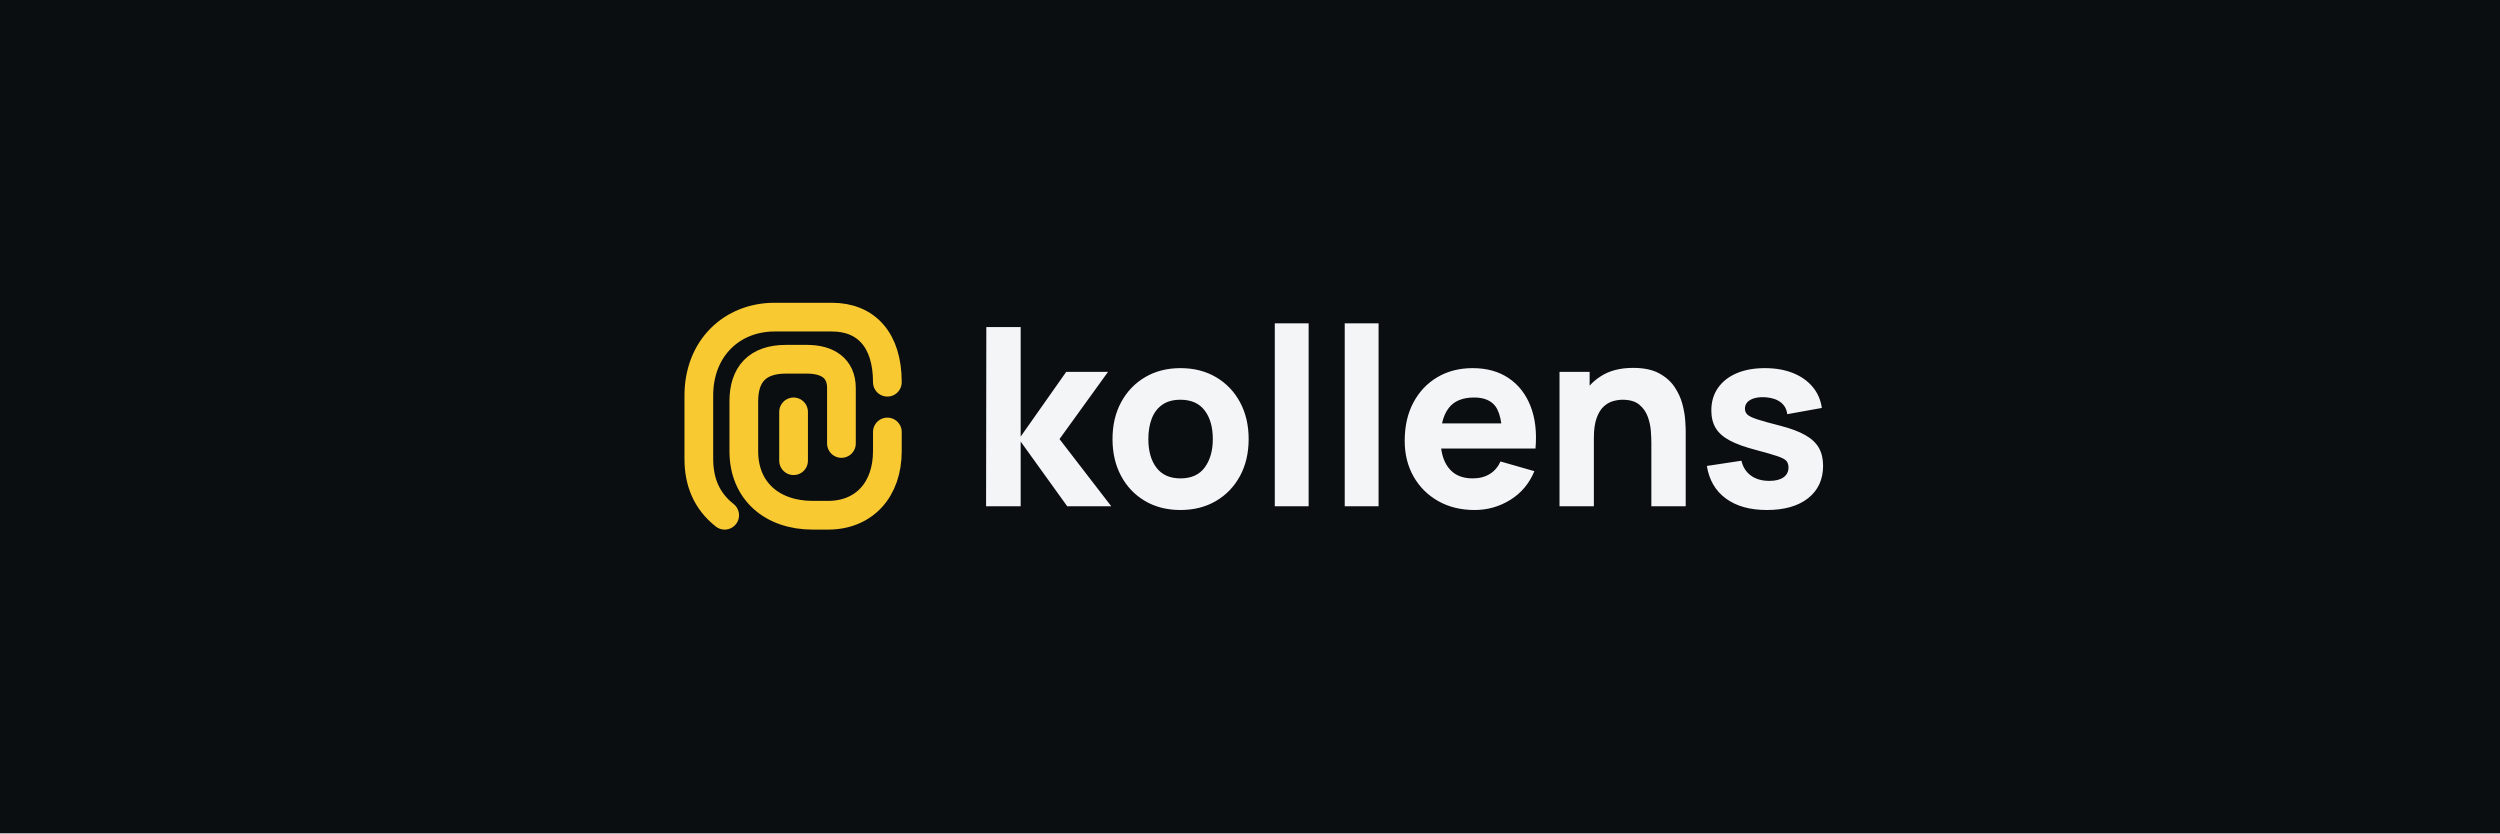
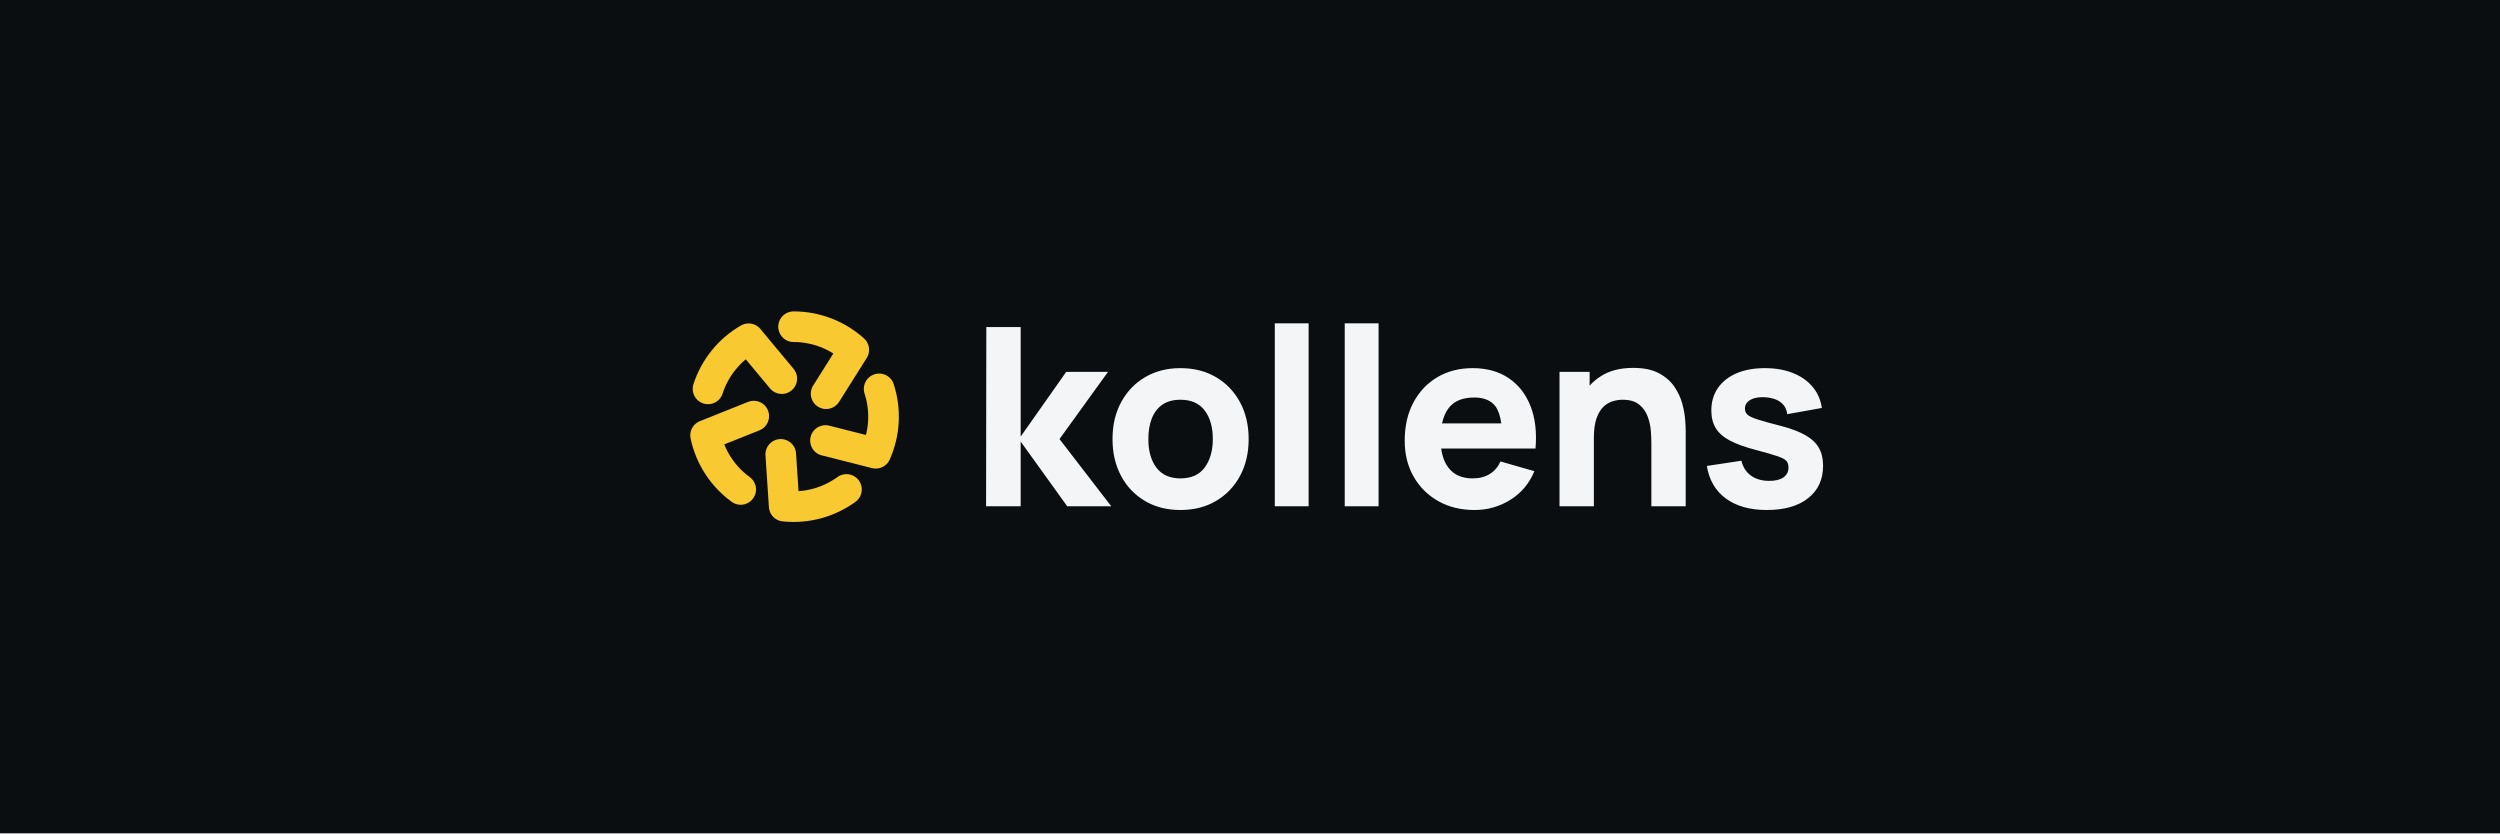
<svg xmlns="http://www.w3.org/2000/svg" width="1500" height="500" viewBox="0 0 1500 500">
  <rect width="1500" height="500" fill="#0b0e11" />
  <g transform="translate(402.646 176.5) scale(3.5)">
    <svg width="198.488" height="42" viewBox="0 0 198.488 42">
-       <svg width="42" height="42" viewBox="0 0 128 128" x="0" y="0">
-         <g fill="none" stroke="#f9c932" stroke-width="15" stroke-linecap="round" stroke-linejoin="round">
-           <path d="M28 115.5C18.5 108 14.5 98 14.5 86V53C14.5 28 32 12 54 12H84C102 12 113 24 113 46" />
-           <path d="M89 78V49C89 38.5 81.5 34 71 34H60C45 34 38 42 38 56V82C38 103 53 115.5 74 115.5H82C101 115.5 113 102 113 82V72" />
-           <path d="M64 61.5V87" />
+       <svg x="0" y="0" width="42" height="42" viewBox="0 0 128 128">
+         <g fill="none" stroke="#f9c932" stroke-width="16" stroke-linecap="round" stroke-linejoin="round">
+           <path d="M64 17 A47 47 0 0 1 95.45 29.07 L81 52" />
+           <path d="M64 17 A47 47 0 0 1 95.45 29.07 L81 52" transform="rotate(72 64 64)" />
+           <path d="M64 17 A47 47 0 0 1 95.45 29.07 L81 52" transform="rotate(144 64 64)" />
+           <path d="M64 17 A47 47 0 0 1 95.45 29.07 L81 52" transform="rotate(216 64 64)" />
+           <path d="M64 17 A47 47 0 0 1 95.45 29.07 L81 52" transform="rotate(288 64 64)" />
        </g>
      </svg>
      <svg x="53" y="4" width="145.488" height="34" viewBox="0 0 145.488 34">
        <path fill="#f3f5f6" transform="translate(-1.944 32.36) scale(0.0213333 -0.0213333)" d="M138 0 140 1440H416V560L782 1080H1118L728 540L1144 0H790L416 520V0ZM1700.0 -30Q1537.0 -30 1414.0 43.0Q1291.0 116 1222.5 244.5Q1154.0 373 1154.0 540Q1154.0 709 1224.0 837.5Q1294.0 966 1417.0 1038.0Q1540.0 1110 1700.0 1110Q1863.0 1110 1986.5 1037.0Q2110.0 964 2179.0 835.5Q2248.0 707 2248.0 540Q2248.0 372 2178.5 243.5Q2109.0 115 1985.5 42.5Q1862.0 -30 1700.0 -30ZM1700.0 224Q1831.0 224 1895.5 312.5Q1960.0 401 1960.0 540Q1960.0 684 1894.5 770.0Q1829.0 856 1700.0 856Q1611.0 856 1554.0 816.0Q1497.0 776 1469.5 705.0Q1442.0 634 1442.0 540Q1442.0 395 1507.5 309.5Q1573.0 224 1700.0 224ZM2458.0 0V1470H2730.0V0ZM3020.0 0V1470H3292.0V0ZM4064.0 -30Q3898.0 -30 3771.5 41.5Q3645.0 113 3573.5 238.5Q3502.0 364 3502.0 526Q3502.0 703 3572.0 834.0Q3642.0 965 3765.0 1037.5Q3888.0 1110 4048.0 1110Q4218.0 1110 4337.0 1030.0Q4456.0 950 4513.0 805.0Q4570.0 660 4553.0 464H3795.0Q3808.0 367 3856.0 307Q3921.0 224 4048.0 224Q4128.0 224 4185.0 259.0Q4242.0 294 4272.0 360L4544.0 282Q4483.0 134 4351.5 52.0Q4220.0 -30 4064.0 -30ZM4278.0 666Q4266.0 754 4232.0 802Q4179.0 874 4060.0 874Q3921.0 874 3856.0 790Q3818.0 741 3802.0 666ZM5484.0 0V510Q5484.0 547 5480.0 604.5Q5476.0 662 5455.0 720.0Q5434.0 778 5386.5 817.0Q5339.0 856 5252.0 856Q5217.0 856 5177.0 845.0Q5137.0 834 5102.0 802.5Q5067.0 771 5044.5 710.0Q5022.0 649 5022.0 548V0H4746.0V1080H4988.0V969Q5025.0 1011 5075.0 1043Q5179.0 1112 5338.0 1112Q5465.0 1112 5545.0 1069.0Q5625.0 1026 5669.5 960.0Q5714.0 894 5733.0 822.5Q5752.0 751 5756.0 692.0Q5760.0 633 5760.0 606V0ZM6412.0 -30Q6208.0 -30 6082.5 62.5Q5957.0 155 5930.0 324L6208.0 366Q6225.0 290 6283.5 247.0Q6342.0 204 6432.0 204Q6506.0 204 6546.0 232.5Q6586.0 261 6586.0 312Q6586.0 344 6570.0 363.5Q6554.0 383 6498.5 402.0Q6443.0 421 6326.0 452Q6194.0 486 6115.0 528.0Q6036.0 570 6001.0 628.5Q5966.0 687 5966.0 770Q5966.0 874 6019.0 950.5Q6072.0 1027 6168.5 1068.5Q6265.0 1110 6396.0 1110Q6523.0 1110 6621.0 1071.0Q6719.0 1032 6779.5 960.0Q6840.0 888 6854.0 790L6576.0 740Q6569.0 800 6524.0 835.0Q6479.0 870 6402.0 876Q6327.0 881 6281.5 856.0Q6236.0 831 6236.0 784Q6236.0 756 6255.5 737.0Q6275.0 718 6336.5 698.0Q6398.0 678 6524.0 646Q6647.0 614 6721.5 571.5Q6796.0 529 6830.0 469.5Q6864.0 410 6864.0 326Q6864.0 160 6744.0 65.0Q6624.0 -30 6412.0 -30Z" />
      </svg>
    </svg>
  </g>
</svg>
